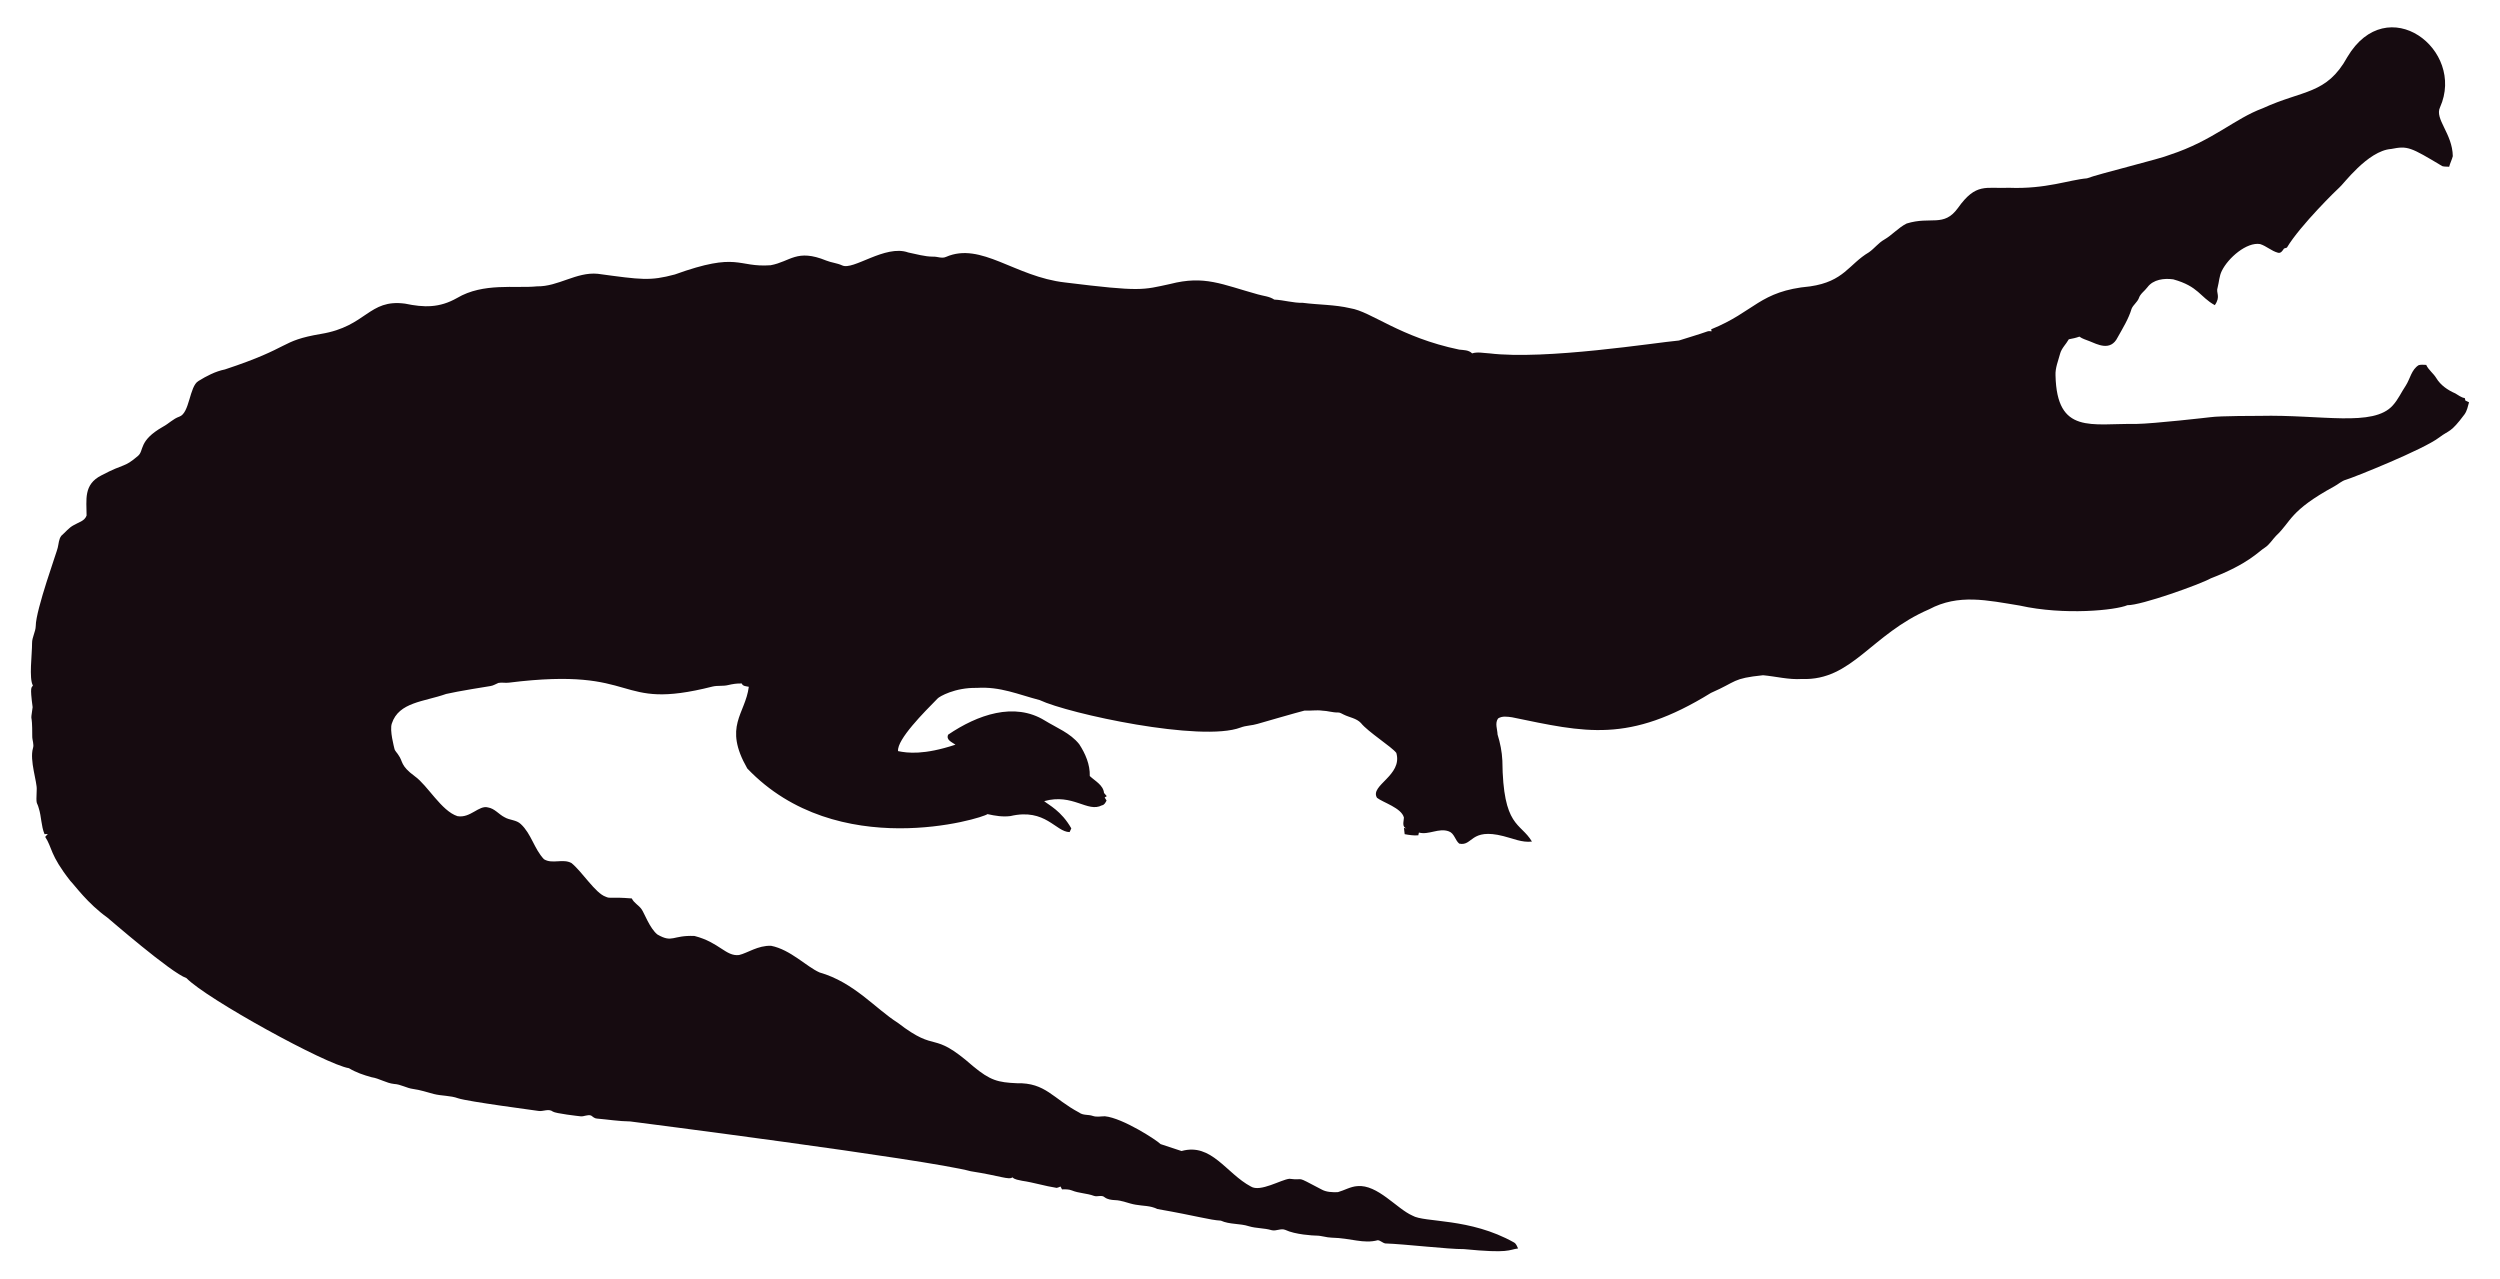
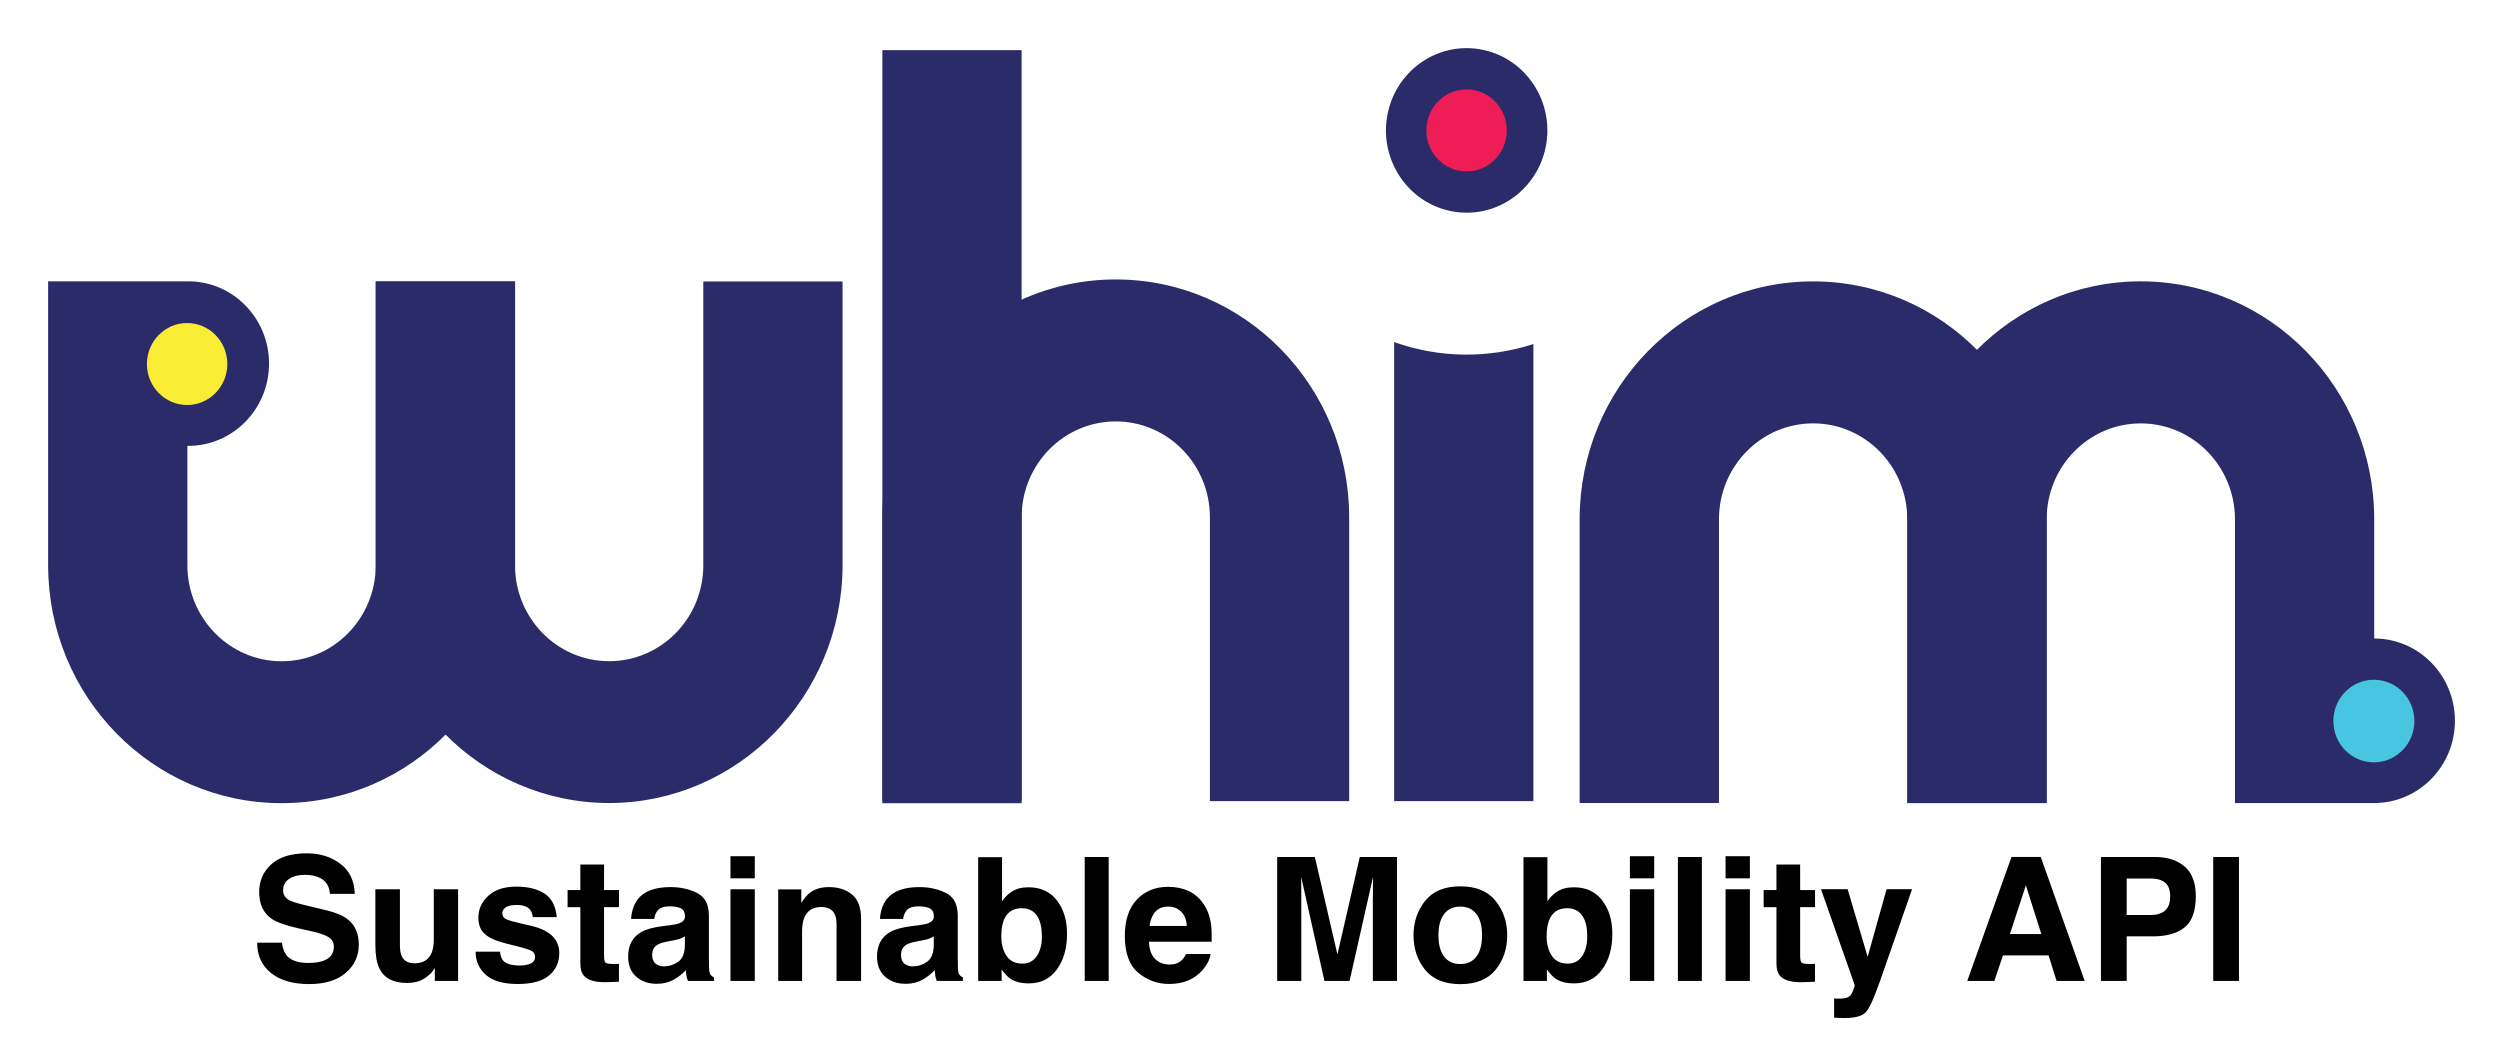
- <svg xmlns="http://www.w3.org/2000/svg" version="1.1" id="Layer_1" x="0px" y="0px" viewBox="0 0 2625.022 1342.022" enable-background="new 0 0 2625.022 1342.022" xml:space="preserve">
-   <path fill="#160B10" d="M2562.057,112.664c-5.93,12.226,13.089,27.649,13.408,51.328c-0.967,3.791-2.837,7.289-3.816,11.093  c-2.417-0.267-4.923,0.089-7.226-0.636c-33.512-20.05-36.245-21.483-53.631-18.038c-24.88,1.775-51.012,38.147-54.547,40.579  c-1,0.685-40.963,39.485-54.967,62.993c-1.056,0.331-2.086,0.661-3.078,1.005c-1.45,2.188-3.295,5.317-6.386,4.363  c-6.755-1.794-12.047-7.022-18.687-9.083c-14.172-2.325-33.569,14.577-40.185,28.126c-2.76,5.432-2.862,11.614-4.401,17.415  c-2.078,5.918,3.558,9.203-2.964,18.611c-15.758-8.651-16.89-19.671-43.645-27.108c-9.541-1.323-21.002,0.025-27.146,8.345  c-2.9,3.956-7.454,6.64-8.994,11.487c-1.705,4.223-5.788,6.857-7.569,10.978c-3.219,10.775-9.274,20.417-14.705,30.186  c-7.484,15.043-21.458,7.113-29.639,3.893c-3.549-1.501-7.378-2.404-10.482-4.745c-3.613,1.31-7.378,2.124-11.131,2.799  c-2.9,5.19-7.62,9.362-9.184,15.252c-1.972,7.442-5.139,14.807-4.771,22.656c1.426,62.435,37.744,50.23,84.657,50.985  c18.427-0.238,76.659-6.917,77.661-7.06c10.315-1.512,51.103-1.387,52.104-1.425c64.718-1.507,119.253,12.017,139.725-10.991  c5.622-6.144,8.955-13.878,13.598-20.735c4.617-7.073,5.915-16.893,13.662-21.562c2.519-0.687,5.19-0.305,7.81-0.242  c2.481,5.406,7.582,8.854,10.609,13.891c4.503,7.467,12.047,12.632,19.921,16.041c3.269,1.794,6.144,4.389,9.999,4.936  c0.166,0.852,0.369,1.705,0.598,2.57c1.259,0.611,2.519,1.208,3.854,1.819c-1.196,4.325-2.073,8.854-4.681,12.606  c-14.981,20.134-15.737,16.079-26.561,24.297c-16.513,12.73-90.704,42.38-97.937,44.421c-4.63,1.259-8.078,4.719-12.199,6.907  c-47.689,26.034-44.914,36.755-61.276,51.99c-3.969,4.096-6.856,9.273-11.754,12.403c-6.886,4.248-16.845,16.908-56.76,32.26  c-10.994,6.222-73.381,28.559-87.544,28.177c-12.182,5.289-66.295,10.873-113.113,0.394c-34.047-5.52-64.247-12.539-95.05,3.905  c-61.045,26.219-81.054,75.205-133.67,73.195c-13.739,0.903-27.159-2.684-40.745-3.943c-32.756,3.396-26.951,6.432-54.687,18.547  c-86.536,53.421-132.198,41.426-208.888,25.607c-4.859-0.636-10.304-1.616-14.68,1.259c-3.511,4.999-0.687,11.232-0.509,16.804  c2.76,8.879,4.605,18.076,5.037,27.388c0.678,70.703,18.876,64.615,31.064,85.038c-10.38,1.31-20.137-3.346-30.008-5.724  c-35.054-8.942-31.959,10.974-46.367,7.887c-4.376-3.651-5.076-10.864-10.94-12.886c-10.482-3.893-20.875,4.033-31.37,1.285  c-0.165,0.725-0.483,2.163-0.649,2.875c-4.834,0.432-9.592-0.331-14.311-1.196c-0.153-2.201-0.407-4.401-0.751-6.551  c0.7,0.127,2.112,0.382,2.824,0.509c-5.368-1.387-2.926-7.48-2.862-11.411c-2.581-10.171-21.93-15.743-28.266-20.735  c-7.896-13.101,27.192-23.356,20.29-47.143c-4.808-6.385-29.888-22.164-37.17-31.395c-4.783-5.063-12.047-5.813-18.013-8.815  c-1.972-0.827-3.791-2.315-6.017-2.239c-5.597,0.191-10.965-1.781-16.537-1.908c-6.208-0.878-12.441,0.318-18.661-0.076  c-6.376,1.51-49.471,13.993-49.471,13.993c-5.775,1.781-11.97,1.603-17.631,3.791c-41.153,15.671-180.401-14.399-211.051-28.838  c-22.477-5.819-41.27-14.396-65.945-12.772c-23.033-0.496-39.521,9.215-41.101,11.08c-14.156,14.382-42.805,43.009-41.597,55.297  c9.881,2.049,27.067,4.244,60.297-6.755c-3.6-2.633-10.164-4.859-7.683-10.52c30.91-20.96,69.478-34.528,101.385-14.896  c12.454,7.683,26.879,13.128,36.241,24.907c6.449,9.897,11.461,21.384,11.08,33.43c5.483,5.19,14.184,9.464,14.96,17.771  c0.954,1.132,1.883,2.239,2.9,3.371c-0.56,0.344-1.679,1.03-2.251,1.361c0.674,1.081,1.336,2.15,2.022,3.244  c-1.157,2.112-2.252,4.643-4.923,5.037c-15.167,7.923-30.412-12.885-60.589-4.414c4.515,3.914,17.957,10.035,28.495,28.596  c-0.623,1.285-1.221,2.582-1.781,3.893c-14.581-0.066-25.26-25.439-62.103-16.83c-8.065,1.081-16.27-0.28-24.119-2.048  c-5.689,4.616-157.704,51.097-252.241-47.919c-25.462-44.516-2.105-56.742,1.616-85.776c-2.646-0.598-6.259-0.445-7.429-3.447  c-4.834-0.216-9.63,0.547-14.311,1.666c-5.343,1.336-10.927,0.254-16.283,1.527c-104.921,26.598-73.475-21.586-213.976-4.058  c-3.638,0.483-7.327-0.471-10.927,0.267c-2.722,1.043-5.203,2.786-8.129,3.244c-1.005,0.139-35.568,5.632-46.749,8.332  c-23.248,8.245-49.669,8.494-57.027,31.013c-2.544,7.127,2.495,25.23,2.659,26.23c0.509,2.748,2.964,4.529,4.274,6.907  c5.125,7.002,1.576,10.814,17.186,22.287c13.483,9.569,27.903,36.42,44.764,41.877c13.652,2.389,22.508-11.842,32.107-9.146  c7.022,1.107,11.334,7.276,17.415,10.317c5.356,3.193,12.365,2.633,17.033,7.162c11.029,10.189,14.018,26.078,24.284,36.878  c8.765,5.47,19.972-0.979,28.965,4.071c11.309,9.233,25.045,31.634,35.809,35.287c4.836,2.294,4.589-0.02,27.477,1.832  c2.226,4.796,7.327,7.085,10.253,11.347c2.611,3.387,8.633,20.294,16.715,26.574c16.075,9.185,15.426,0.491,38.875,1.488  c26.056,6.667,32.977,21.713,46.774,19.997c8.688-1.942,19.833-10.206,33.646-9.68c20.419,4.043,37.013,21.857,50.896,27.986  c36.199,10.4,58.502,37.92,82.062,52.817c43.011,33.213,34.403,6.396,79.034,45.566c18.208,15.125,26.246,17.04,45.986,17.936  c30.318-0.751,37.93,16.193,65.525,30.81c4.134,3.155,9.541,1.844,14.196,3.498c4.147,1.463,8.51,0.394,12.772,0.369  c18.974,1.87,55.059,25.539,58.465,29.232c7.353,2.353,14.667,4.91,22.02,7.276c31.527-8.837,46.862,23.524,72.916,37.323  c9.817,6.052,31.604-7.299,40.338-8.179c17.829,2.357,3.781-4.531,33.392,11.016c5.241,3.066,11.589,3.218,17.504,3.028  c6.869-1.921,13.204-5.852,20.48-6.348c21.245-1.942,41.314,23.767,57.816,30.975c12.756,7.578,60.29,2.089,106.638,28.189  c2.366,1.298,3.155,4.007,4.3,6.284c-10.435,1.423-8.676,5.392-56.964,0.7c-16.115,0.199-61.486-5.252-82.52-5.953  c-2.824-0.572-4.91-3.04-7.772-3.397c-15.269,4.072-27.792-2.198-48.492-2.671c-5.546-0.102-10.825-2.201-16.359-2.162  c-2.762-0.015-21.848-1.008-32.323-6.004c-4.758-1.972-9.668,1.654-14.476,0.293c-7.747-2.315-16.003-1.781-23.737-4.121  c-9.541-3.104-20.277-1.692-29.41-5.865c-12.12-0.691-23.98-4.714-66.899-12.25c-6.984-3.625-14.985-3.091-22.516-4.49  c-7.416-1.145-14.324-4.643-21.892-4.821c-3.727-0.204-7.632-0.649-10.698-2.939c-3.206-2.951-7.645-0.127-11.334-1.539  c-7.531-2.798-15.774-2.646-23.203-5.712c-3.282-1.298-6.844-1.17-10.278-1.081c-0.394-0.763-1.183-2.264-1.577-3.015  c-1.285,0.636-2.608,1.119-3.982,1.45c-12.263-1.87-24.131-5.674-36.394-7.467c-3.46-0.903-7.404-1.005-10.113-3.6  c-3.831,2.97-12.398-1.54-43.747-6.411c-46.335-12.483-357.594-52.295-357.594-52.295c-11.716-0.14-23.317-2.023-34.982-3.015  c-2.442-0.127-4.211-1.844-6.068-3.18c-3.753-1.387-7.467,1.336-11.271,0.789c-2.02-0.195-26.027-2.946-28.838-4.923  c-4.592-3.587-10.278,0.216-15.367-0.738c-2.203-0.387-74.203-9.818-84.135-13.242c-8.243-2.989-17.224-2.379-25.658-4.529  c-7.162-1.895-14.209-4.274-21.574-5.254c-6.92-0.878-13.001-4.923-20.035-5.266c-8.319-0.878-15.443-5.826-23.648-7.073  c-8.256-2.252-16.448-5.037-23.775-9.49c-23.552-3.584-149.518-72.739-170.649-94.63c-16.013-5.37-81.914-62.745-82.914-63.439  c-21.039-15.096-34.147-33.758-38.964-38.595c-21.778-27.726-18.854-34.892-26.396-46.215c0.916-1.018,1.832-2.01,2.748-3.015  c-1.145,0.038-2.29,0.076-3.435,0.14c-3.651-8.676-3.18-18.28-6.042-27.172c-2.062-7.913-2.975-1.701-2.175-19.526  c0.634-7.664-7.675-30.697-3.931-43.518c1.348-4.16-0.814-8.281-0.751-12.454c0.068-28.882-2.418-11.02,0.394-30.657  c-3.041-22.85-1.09-20.042,0.305-22.719c-4.294-7.378-0.844-32.606-0.89-44.586c-0.025-6.246,3.714-11.741,3.867-17.962  c0-16.859,22.775-79.378,23.076-82.113c1.056-4.198,1.043-9.032,3.778-12.568c4.338-3.74,7.874-8.485,13.052-11.169  c4.745-2.913,11.411-4.172,13.471-10.088c0.043-16.362-3.503-32.575,15.532-42.157c25.219-13.344,23.115-7.424,38.34-20.379  c6.931-5.754,0.059-15.764,26.434-30.772c5.915-3.129,10.622-8.281,17.046-10.507c11.015-3.661,10.497-31.892,20.099-37.437  c8.612-5.33,17.796-10.113,27.795-12.148c71.433-23.584,56.818-29.805,100.939-37.31c48.019-7.907,49.805-36.895,88.244-31.777  c19.858,4.163,35.994,4.605,54.61-5.953c27.665-16.35,60.97-9.859,83.919-12.212c22.172,0.42,41.279-15.29,63.693-13.191  c46.138,6.272,54.878,7.691,80.993,0.738c67.442-24.31,65.094-7.128,100.634-9.706c20.946-3.875,27.233-17.596,58.388-4.91  c5.368,2.188,11.283,2.595,16.575,5.025c11.553,5.818,45.215-22.204,69.43-13.535c8.676,1.717,17.262,4.401,26.205,4.401  c4.49-0.216,9.083,2.252,13.446,0.293c37.015-16.156,72.304,20.872,125.096,26.815c80.305,9.923,81.3,7.845,110.289,1.603  c36.266-9.336,54.189,0.413,92.111,10.902c5.775,1.717,12.11,1.984,17.237,5.47c10.075,0.458,19.844,3.638,29.983,3.396  c16.588,2.163,33.506,1.819,49.853,5.686c21.982,3.418,52.115,30.498,114.347,43.441c4.681,0.572,9.999,0.28,13.586,3.956  c5.864-1.844,12.047-0.267,18.038-0.025c59.148,7.176,174.934-11.359,199.106-13.471c9.82-3.218,19.819-5.966,29.576-9.452  c1.488-0.674,3.155-0.356,4.758-0.229c-0.115-0.522-0.356-1.577-0.483-2.099c45.944-18.548,50.589-40.213,103.827-45.057  c35.891-5.17,40.645-23.282,61.836-35.809c5.712-3.969,9.897-9.808,16.028-13.281c8.408-4.872,14.82-12.555,23.559-16.931  c25.605-7.944,38.867,4.305,53.847-16.257c19.089-26.933,29.276-20.168,53.605-21.256c38.819,1.522,63.061-8.345,81.948-9.935  c11.484-4.495,77.877-20.69,87.061-24.742c45.297-14.857,67.746-37.884,97.505-48.848c42.187-19.404,67.008-14.225,88.74-53.694  C2506.582-10.604,2589.134,52.018,2562.057,112.664z" />
+ <svg xmlns="http://www.w3.org/2000/svg" role="img" viewBox="-2.04 -2.04 105.95 45.08">
+   <path fill="#2C2B69" d="M98.579 25.027v-5.056c.003-5.569-4.426-10.085-9.887-10.088-5.464-.003-9.895 4.511-9.897 10.078v12.032h5.902V19.971c0-2.247 1.785-4.067 3.99-4.067 2.204 0 3.99 1.82 3.99 4.067v12.022h5.902c1.888 0 3.421-1.562 3.421-3.487 0-1.925-1.533-3.487-3.421-3.487v.007zm-43.441 6.886h-5.902V19.886c0-2.247-1.785-4.066-3.99-4.066-2.205 0-3.99 1.819-3.99 4.066v12.027h-5.902V19.886c0-5.569 4.429-10.083 9.892-10.083 5.463 0 9.892 4.514 9.892 10.083v12.027zm-31.352.08c-5.463-.003-9.892-4.509-9.902-10.078V9.888h5.902v12.027c0 2.247 1.785 4.066 3.99 4.066 2.205 0 3.99-1.819 3.99-4.066V9.888h5.902v12.027c-.01 5.559-4.429 10.065-9.883 10.078z" />
+   <path fill="url(#paint0_linear)" d="M23.787 31.992c-5.454 0-9.716-4.474-9.716-10.035l.373-11.417h4.708l.635 11.38c0 2.247 1.785 4.066 3.99 4.066 2.204 0 3.99-1.82 3.99-4.066h5.902c-.012 5.559-4.429 10.06-9.882 10.073z" opacity=".79" />
+   <path fill="#2C2B69" d="M57.044 12.457v19.455h5.902V12.54c-1.925.625-3.995.597-5.902-.083zm6.419-8.246c.392-1.884-.788-3.735-2.636-4.135-1.848-.4-3.664.803-4.056 2.687-.392 1.884.788 3.735 2.636 4.135 1.848.4 3.664-.803 4.056-2.687z" />
+   <path fill="url(#paint1_linear)" d="M55.138 19.776h-5.902v.102c0-2.247-1.785-4.067-3.99-4.067-2.204 0-3.99 1.82-3.99 4.067l-.584 11.795-4.586.025-.53-11.807c0-5.559 4.237-10.1 9.691-10.1 5.461.007 9.885 4.516 9.892 10.083l-.002-.098z" opacity=".79" />
+   <path fill="#2C2B69" d="M41.256.085h-5.902v31.915h5.902V.085z" />
+   <path fill="url(#paint2_linear)" d="M88.682 9.888c-5.454 0-9.743 4.539-9.743 10.1l.245 11.785h5.211l.292-11.8c0-2.247 1.785-4.066 3.99-4.066 2.205 0 3.99 1.82 3.99 4.066h5.912c-.005-5.569-4.434-10.08-9.897-10.085z" opacity=".79" />
+   <path fill="#2C2B69" d="M84.692 31.993h-5.902V19.97c0-2.247-1.785-4.067-3.99-4.067-2.205 0-3.99 1.82-3.99 4.067v12.022h-5.905V19.97c0-5.569 4.429-10.085 9.895-10.085s9.895 4.514 9.895 10.085v12.022h-.003zM13.884 9.888V21.915c0 2.247-1.788 4.069-3.99 4.069-2.202 0-3.992-1.822-3.992-4.069v-5.059h.039c1.888 0 3.421-1.562 3.421-3.487 0-1.925-1.533-3.487-3.421-3.487H0V21.915c0 5.569 4.429 10.083 9.895 10.083s9.895-4.514 9.895-10.083V9.888h-5.905z" />
+   <path fill="#EE1D55" d="M60.114 5.224c.941 0 1.704-.778 1.704-1.737 0-.959-.763-1.737-1.704-1.737-.941 0-1.704.778-1.704 1.737 0 .959.763 1.737 1.704 1.737z" />
+   <path fill="#F8ED34" d="M5.89 15.124c.941 0 1.704-.778 1.704-1.737 0-.959-.763-1.737-1.704-1.737-.941 0-1.704.778-1.704 1.737 0 .959.763 1.737 1.704 1.737z" />
+   <path fill="#48C5E0" d="M100.281 28.518c0 .967-.768 1.75-1.717 1.75-.949 0-1.716-.782-1.716-1.75s.767-1.75 1.716-1.75 1.717.782 1.717 1.75z" />
+   <path d="M9.905 37.909H8.858c0 .546.196.975.588 1.287.392.313.93.469 1.614.469.67 0 1.189-.159 1.556-.476.367-.316.55-.716.55-1.195 0-.468-.156-.826-.47-1.073-.202-.159-.501-.287-.898-.381l-.905-.218c-.349-.083-.577-.155-.684-.217-.166-.093-.249-.233-.249-.421 0-.205.084-.364.253-.477.168-.115.394-.171.677-.171.254 0 .466.044.638.132.256.133.394.358.414.673H12.995c-.018-.558-.223-.983-.614-1.277-.391-.293-.863-.44-1.416-.44-.663 0-1.166.155-1.508.466-.342.312-.513.703-.513 1.173 0 .516.177.895.531 1.137.209.145.587.279 1.133.402l.556.125c.326.071.565.153.717.246.152.094.228.229.228.402 0 .297-.153.5-.459.609-.162.057-.372.085-.632.085-.432 0-.737-.107-.915-.324-.097-.119-.163-.298-.197-.537zm1.066-3.792zm3.937 1.529h-1.04v2.342c0 .444.056.781.167 1.009.2.414.587.62 1.162.62.2 0 .374-.026.522-.079.149-.052.302-.149.461-.292.053-.046.098-.097.136-.157.039-.059.062-.095.071-.106v.548h.987v-3.885h-1.03v2.114c0 .249-.033.45-.099.602-.129.281-.366.421-.713.421-.272 0-.453-.098-.545-.296-.053-.112-.079-.278-.079-.499zm.713-.103zm3.525 2.748h-1.03c0 .398.146.727.437.985.291.257.742.386 1.352.386.599 0 1.041-.122 1.328-.365.286-.243.429-.558.429-.943 0-.292-.099-.536-.299-.731-.202-.193-.505-.336-.908-.431-.606-.133-.959-.227-1.058-.282-.1-.052-.15-.137-.15-.252 0-.093.047-.174.141-.243.093-.068.251-.102.472-.102.268 0 .458.068.57.206.06.076.096.179.11.31h1.016c-.046-.474-.22-.809-.526-1.003-.305-.194-.699-.291-1.184-.291-.511 0-.907.129-1.189.387-.282.257-.423.566-.423.924 0 .304.09.537.272.698.18.164.491.3.93.41.611.145.964.247 1.058.307.095.059.143.146.143.26 0 .119-.059.208-.176.268-.118.059-.277.089-.475.089-.341 0-.573-.068-.698-.204-.072-.076-.118-.204-.14-.384zm.777-2.748zm2.092.863h.541v2.391c0 .242.057.422.171.538.175.182.504.266.983.249l.481-.018v-.759a1.683 1.683 0 0 1-.102.006c-.034.001-.067.002-.097.002-.207 0-.33-.02-.371-.06-.041-.039-.061-.138-.061-.297v-2.053h.632v-.724h-.632V34.598h-1.005v1.083h-.541zm4.971 1.237v.378c-.007.34-.103.574-.287.701-.184.129-.385.193-.604.193-.138 0-.254-.039-.351-.116-.096-.077-.145-.203-.145-.376 0-.195.079-.339.235-.432.093-.055.246-.1.46-.139l.228-.043c.114-.021.204-.045.269-.069.066-.025.131-.058.195-.098zm-.616-.474l-.346.043c-.392.051-.689.134-.891.25-.369.214-.552.56-.552 1.037 0 .368.115.653.344.854.229.201.52.301.872.301.275 0 .522-.063.741-.19.182-.106.345-.236.485-.388.007.088.016.166.028.235.012.069.033.143.064.221h1.105v-.15c-.066-.03-.117-.07-.149-.118-.033-.047-.054-.137-.061-.271-.005-.175-.007-.325-.007-.449v-1.781c0-.468-.165-.787-.496-.956-.33-.168-.708-.252-1.133-.252-.653 0-1.114.17-1.383.513-.168.219-.264.498-.285.837h.98c.023-.15.071-.269.142-.356.1-.12.27-.178.51-.178.214 0 .376.03.487.09.11.061.165.171.165.33 0 .131-.072.226-.217.288-.081.036-.215.066-.402.089zm.053-1.625zm3.525-.36v-.938h-1.03v.938zm-1.03.463v3.885h1.03v-3.885zm5.152.223c-.255-.211-.584-.315-.985-.315-.32 0-.586.078-.795.235-.117.087-.24.231-.371.431v-.567h-.979v3.877h1.012v-2.102c0-.24.033-.437.1-.592.128-.292.364-.438.709-.438.281 0 .47.099.571.299.055.109.081.267.081.47v2.363H34.453v-2.615c0-.488-.128-.836-.383-1.046zm-1.359-.326zm4.822 2.099v.378c-.007.34-.103.574-.287.701-.184.129-.386.193-.604.193-.138 0-.255-.039-.352-.116s-.144-.203-.144-.376c0-.195.078-.339.235-.432.092-.055.246-.1.46-.139l.228-.043c.114-.021.203-.045.269-.069.065-.025.13-.058.195-.098zm-.617-.474l-.346.043c-.391.051-.688.134-.891.25-.368.214-.551.56-.551 1.037 0 .368.115.653.344.854.229.201.519.301.871.301.276 0 .523-.063.742-.19.182-.106.344-.236.485-.388.007.088.016.166.028.235.012.069.033.143.064.221h1.105v-.15c-.067-.03-.117-.07-.15-.118-.033-.047-.053-.137-.06-.271-.005-.175-.007-.325-.007-.449v-1.781c0-.468-.165-.787-.496-.956-.33-.168-.709-.252-1.133-.252-.654 0-1.114.17-1.383.513-.169.219-.264.498-.285.837h.979c.024-.15.072-.269.143-.356.099-.12.27-.178.51-.178.214 0 .376.03.487.09.11.061.165.171.165.33 0 .131-.072.226-.217.288-.081.036-.215.066-.403.089zm.054-1.625zm5.779.571c-.289-.369-.688-.552-1.199-.552-.283 0-.516.059-.698.178-.155.094-.296.232-.425.413v-1.867h-1.012v5.246h.994v-.488c.135.19.261.322.377.398.196.129.453.193.773.193.511 0 .909-.199 1.194-.595.285-.396.428-.897.428-1.5 0-.582-.145-1.057-.433-1.425zm-.85 2.366c-.145.212-.348.317-.609.317-.302 0-.526-.109-.673-.328-.148-.218-.221-.494-.221-.826 0-.283.035-.513.106-.691.138-.336.391-.503.759-.503.363 0 .613.171.748.513.071.181.107.41.107.684 0 .345-.073.622-.218.834zm3.047 1.051v-5.253h-1.016v5.253zm1.976-2.93c.13-.147.312-.221.547-.221.216 0 .397.07.543.209.146.139.228.343.244.611h-1.578c.032-.252.115-.451.243-.599zm1.42-.877c-.259-.121-.549-.181-.873-.181-.544 0-.986.179-1.327.538-.342.359-.512.875-.512 1.547 0 .718.189 1.236.567 1.554.378.318.814.477 1.308.477.599 0 1.064-.19 1.397-.567.214-.238.335-.472.36-.702h-1.037c-.054.115-.118.204-.189.268-.131.119-.3.178-.51.178-.197 0-.366-.049-.506-.147-.23-.156-.353-.43-.367-.819h2.659c.004-.336-.006-.592-.032-.77-.045-.304-.144-.571-.296-.802-.168-.261-.382-.452-.642-.574zm-.802-.181zm8.048-1.265l-.948 4.131-.956-4.131h-1.597v5.253h1.023v-3.553c0-.102-.001-.245-.003-.43-.003-.183-.004-.325-.004-.426l.987 4.409h1.065l.994-4.409c0 .1-.001.242-.003.426-.003.184-.004.327-.004.43v3.553h1.023v-5.253zm4.943 4.22c-.159.211-.387.317-.684.317-.297 0-.526-.106-.686-.317-.16-.212-.24-.512-.24-.902 0-.389.08-.689.24-.9.16-.21.389-.315.686-.315.297 0 .525.105.684.315.159.211.238.511.238.9 0 .39-.079.69-.238.902zm.812.561c.328-.404.493-.892.493-1.463 0-.561-.164-1.046-.493-1.458-.327-.411-.825-.616-1.493-.616-.667 0-1.165.206-1.493.616-.327.412-.492.897-.492 1.458 0 .571.164 1.058.492 1.463.328.405.826.608 1.493.608.668 0 1.166-.203 1.493-.608zm-1.493-3.516zm6.01.571c-.288-.369-.688-.552-1.199-.552-.282 0-.515.059-.698.178-.154.094-.295.232-.424.413v-1.867H62.525v5.246h.993v-.488c.136.19.262.322.378.398.195.129.453.193.773.193.511 0 .909-.199 1.194-.595.285-.396.428-.897.428-1.5 0-.582-.145-1.057-.434-1.425zm-.849 2.366c-.145.212-.348.317-.609.317-.302 0-.526-.109-.674-.328-.147-.218-.221-.494-.221-.826 0-.283.036-.513.107-.691.138-.336.39-.503.759-.503.363 0 .612.171.748.513.071.181.106.41.106.684 0 .345-.072.622-.217.834zm3.054-3.297v-.938h-1.03v.938zm-1.03.463v3.885h1.03v-3.885zm3.05 3.885v-5.253h-1.016v5.253zm2.035-4.348v-.938h-1.03v.938zm-1.03.463v3.885h1.03v-3.885zm1.614.759h.542v2.391c0 .242.057.422.17.538.176.182.504.266.984.249l.48-.018v-.759a1.649 1.649 0 0 1-.101.006c-.034.001-.067.002-.098.002-.206 0-.329-.02-.37-.06-.041-.039-.061-.138-.061-.297v-2.053h.631v-.724h-.631V34.598h-1.005v1.083h-.542zm2.986 3.87v.812c.109.008.192.012.246.013.055.001.127.002.217.002.449 0 .749-.089.898-.266.15-.177.353-.635.609-1.371l1.333-3.821h-1.08l-.802 2.866-.848-2.866H75.134l1.425 4.056c.01.028-.011.106-.062.235-.052.128-.106.213-.166.253-.062.043-.138.07-.228.081-.09.012-.185.016-.285.011zm1.376-4.733zm6.073 2.003l.677-2.067.656 2.067zm.068-3.268l-1.874 5.253h1.148l.363-1.08h1.935l.339 1.08h1.19l-1.86-5.253zm.612 0zm5.897 1.087c.144.117.216.311.216.585 0 .273-.072.472-.216.599-.144.126-.345.189-.604.189h-1.023v-1.547h1.023c.26 0 .46.059.604.174zm.832 1.893c.313-.256.47-.694.47-1.315 0-.568-.157-.987-.47-1.258-.313-.271-.734-.406-1.262-.406h-2.288v5.253h1.091v-1.889h1.116c.582 0 1.03-.129 1.343-.385zm2.299 2.274v-5.253h-1.091v5.253zm-.545-5.356z" />
</svg>
